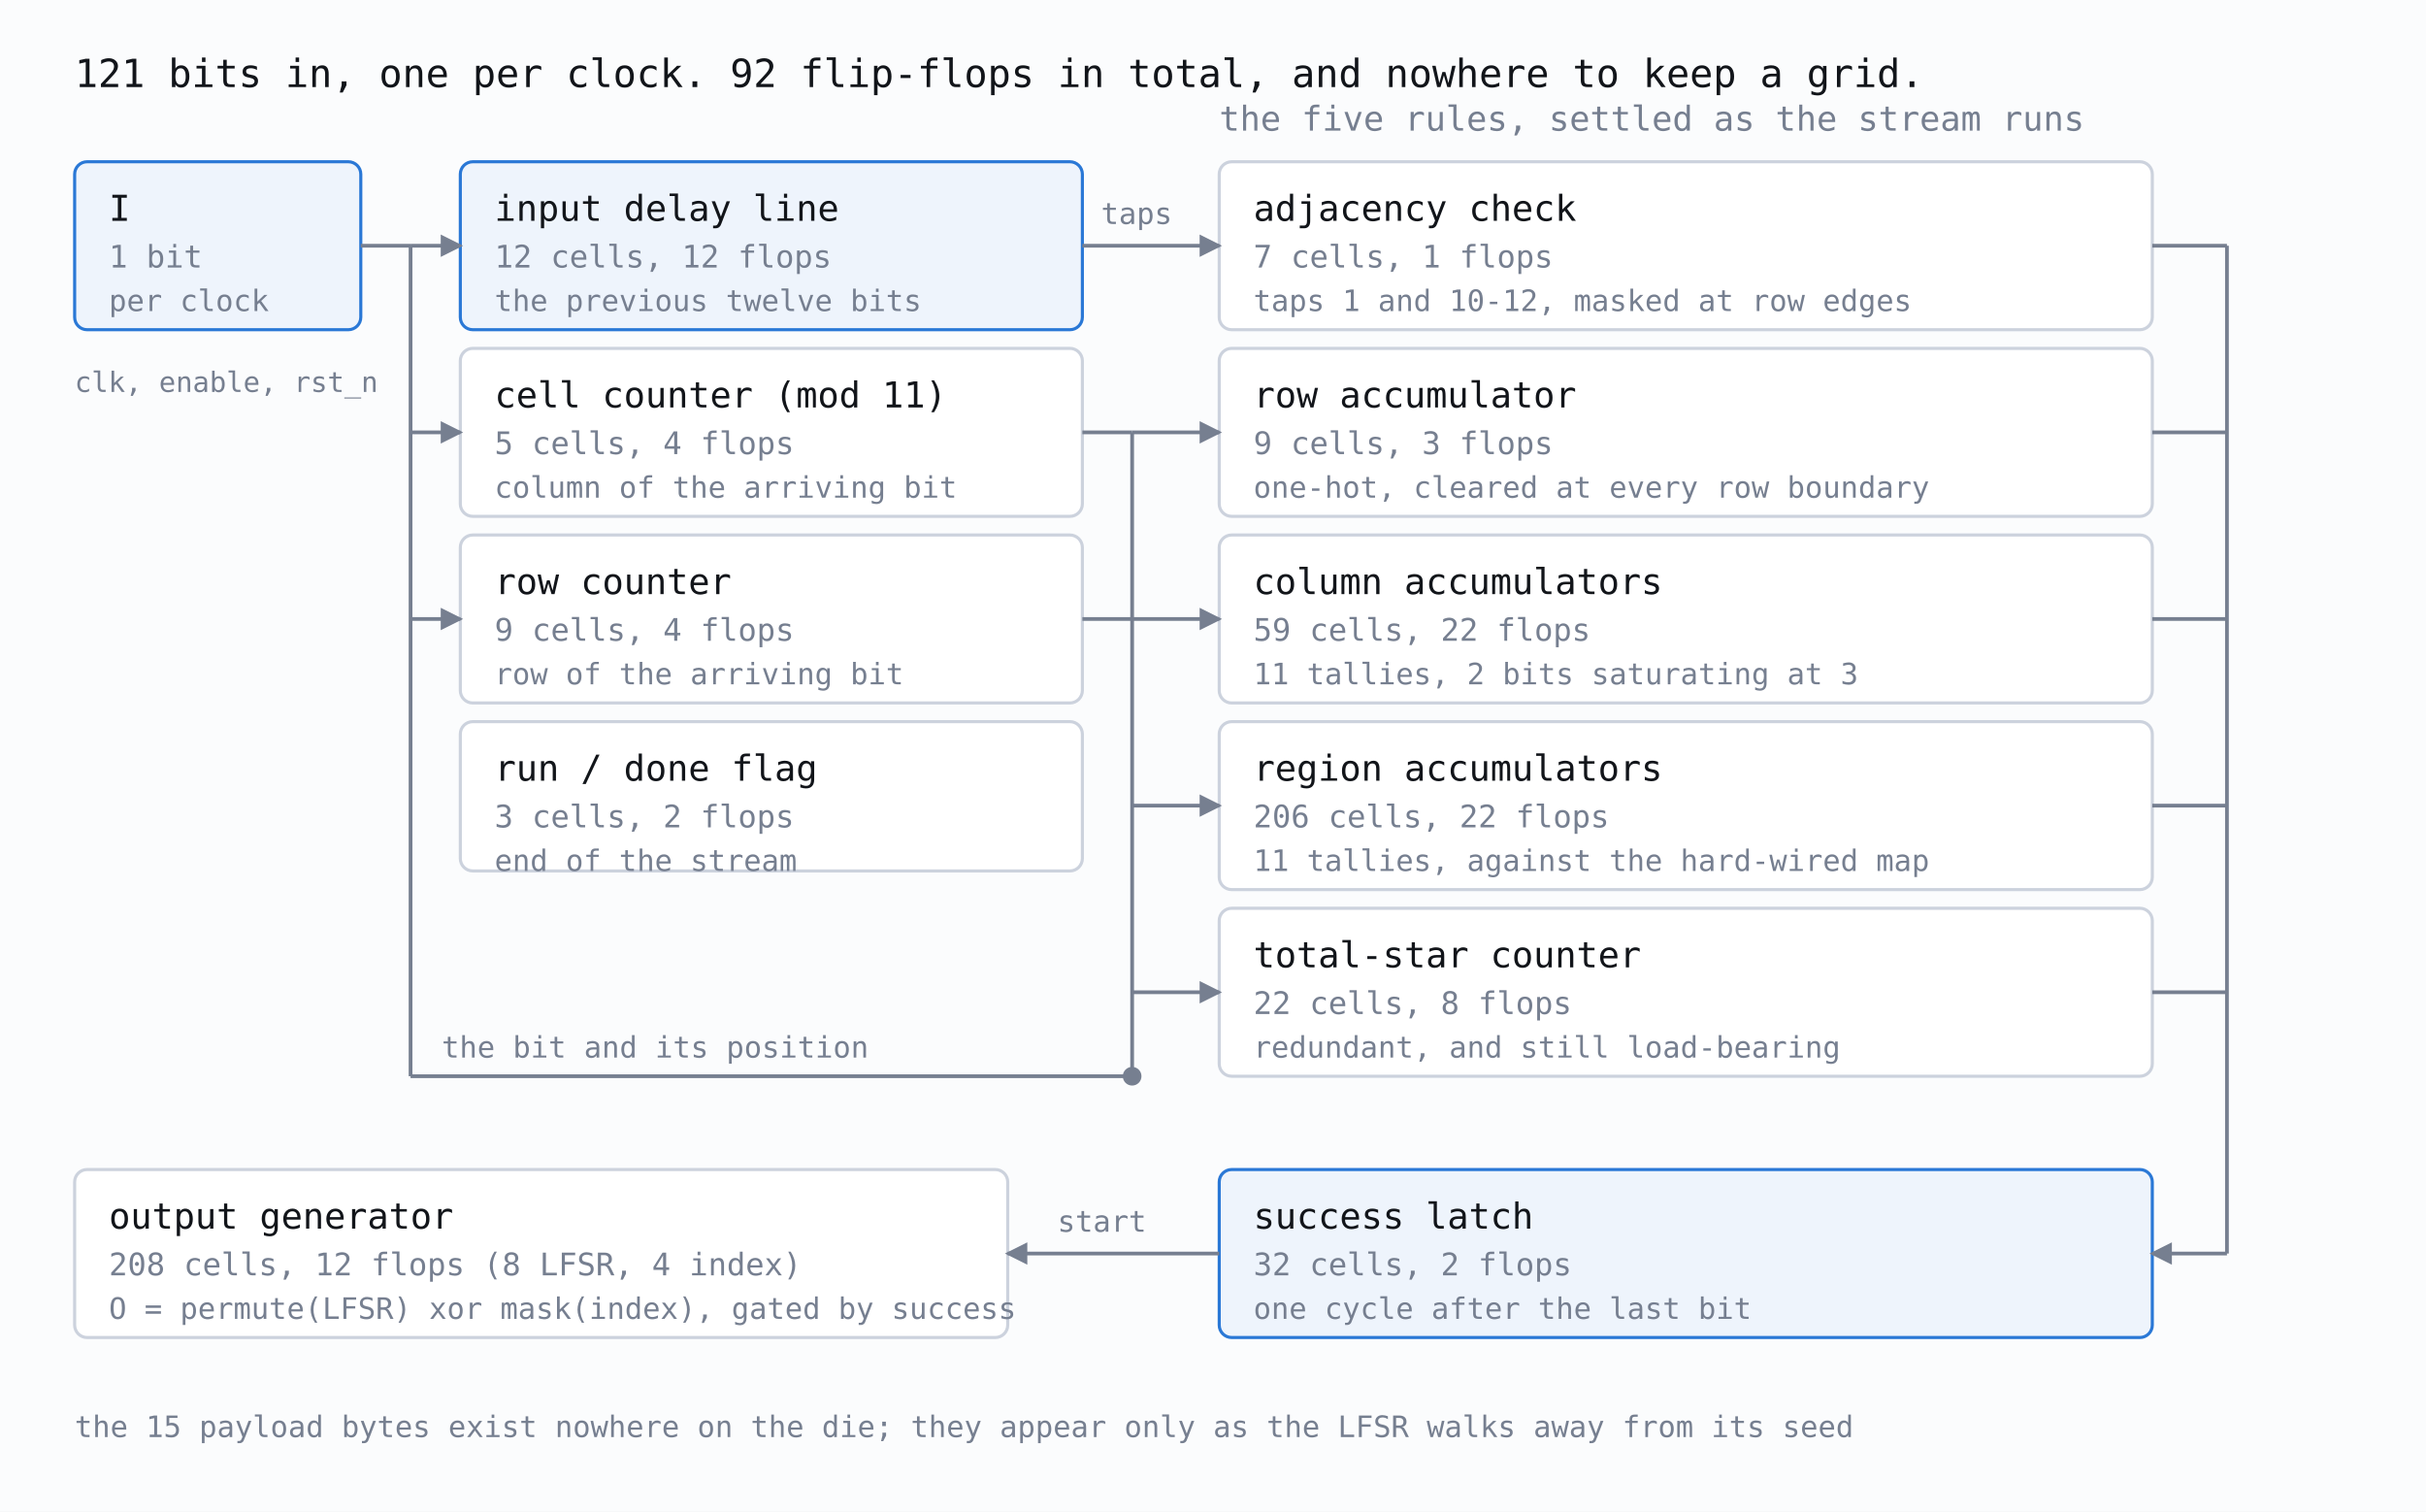
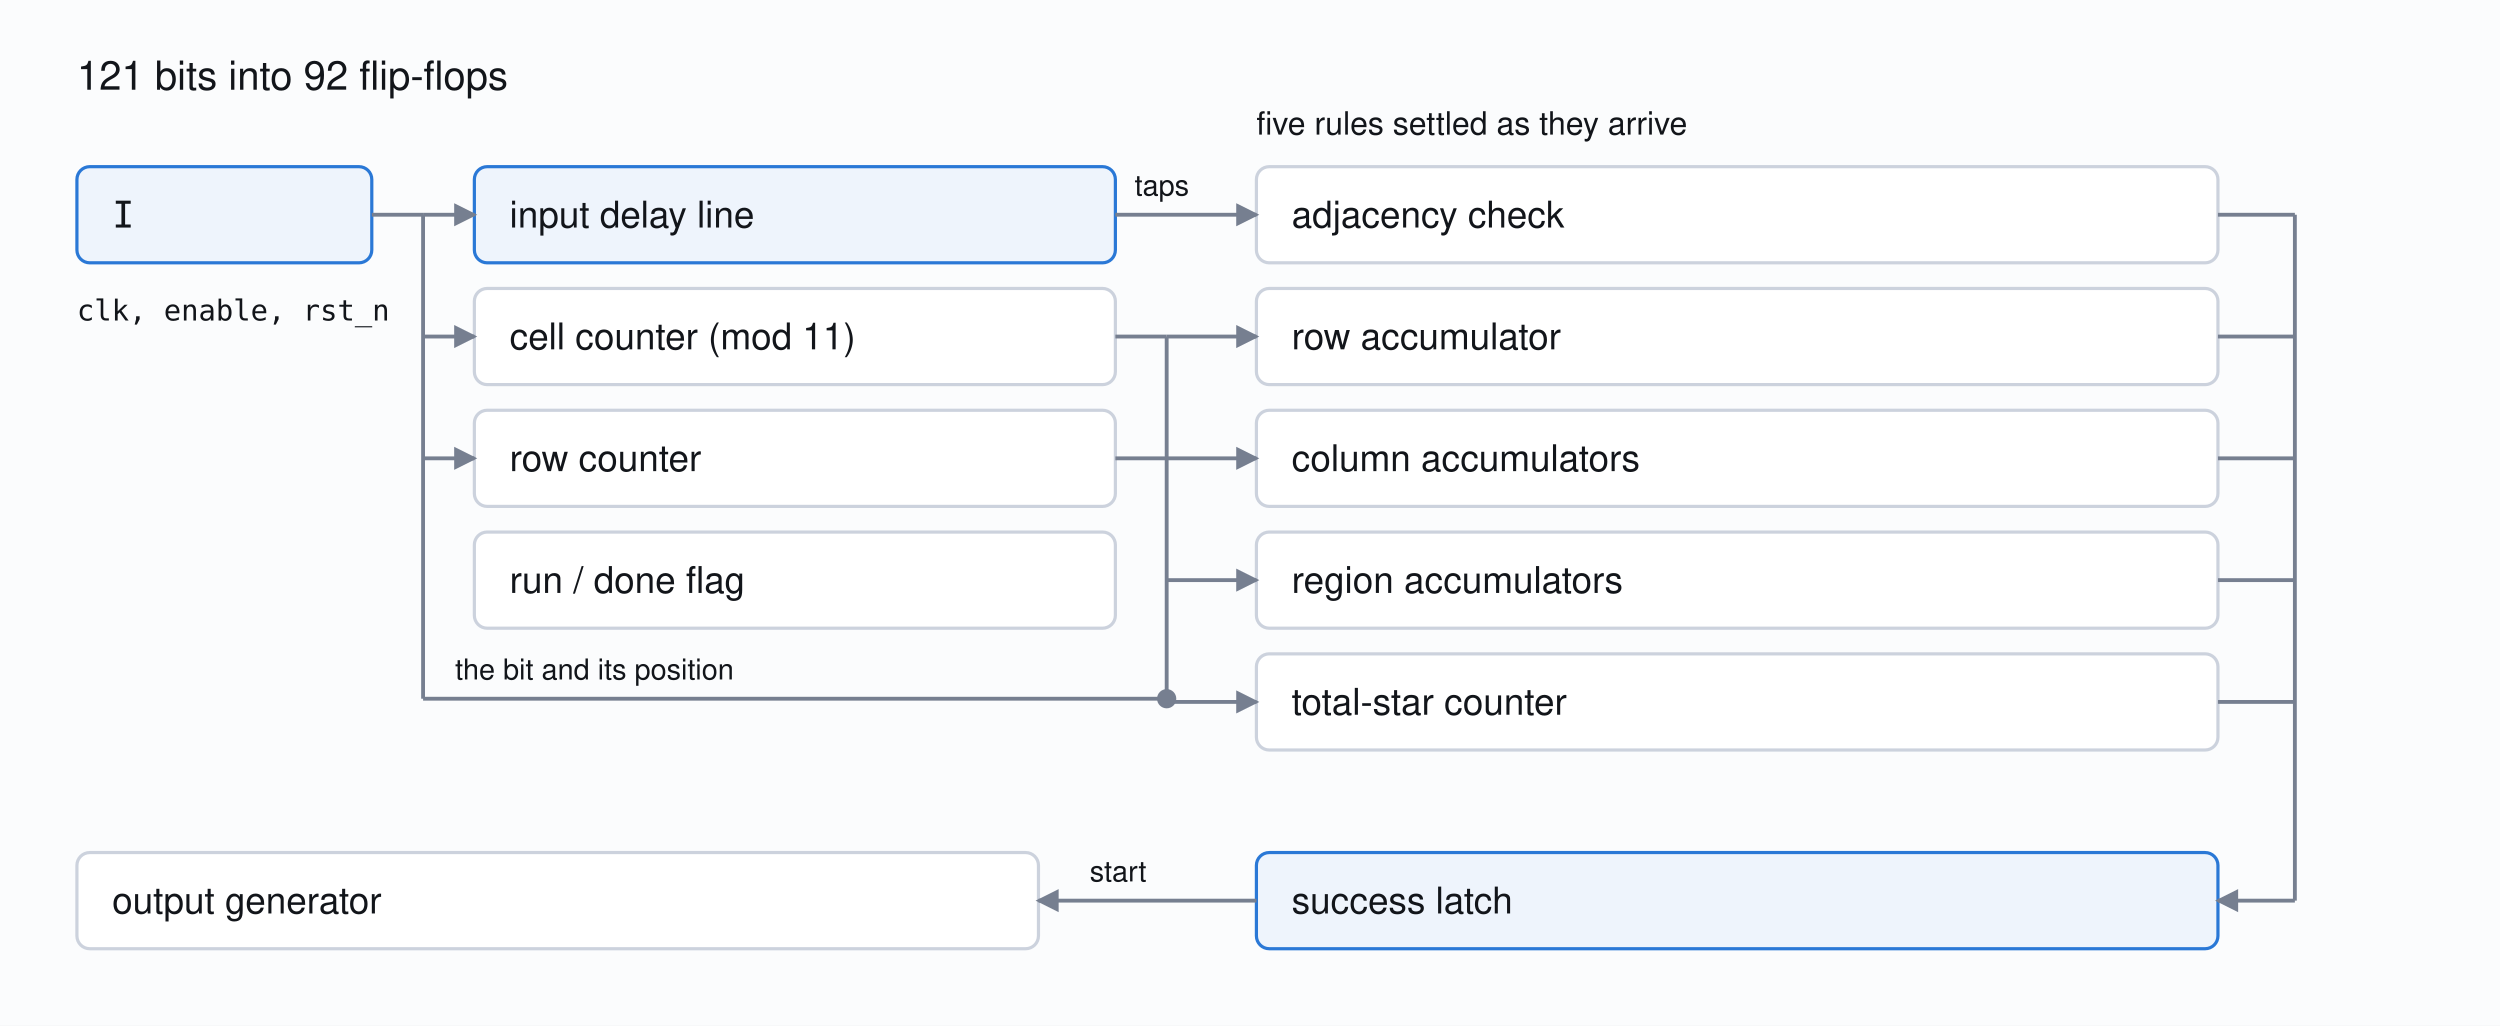
- <svg xmlns="http://www.w3.org/2000/svg" width="780" height="486" viewBox="0 0 780 486" font-family="ui-monospace, SFMono-Regular, Menlo, Consolas, monospace">
-   <rect width="780" height="486" fill="#fbfcfd" />
+ <svg xmlns="http://www.w3.org/2000/svg" width="780" height="320" viewBox="0 0 780 320" font-family="-apple-system, BlinkMacSystemFont, 'Segoe UI', Helvetica, sans-serif">
+   <rect width="780" height="320" fill="#fbfcfd" />
  <defs>
    <marker id="a" viewBox="0 0 8 8" refX="7" refY="4" markerWidth="6" markerHeight="6" orient="auto">
      <path d="M0 0 L8 4 L0 8 z" fill="#767f90" />
    </marker>
  </defs>
-   <text x="24" y="28" font-size="12.5" fill="#12151a">121 bits in, one per clock. 92 flip-flops in total, and nowhere to keep a grid.</text>
-   <rect x="24" y="52" width="92" height="54" rx="4" fill="#eef4fc" stroke="#2a78d6" />
-   <text x="35" y="71" font-size="11.5" fill="#12151a">I</text>
-   <text x="35" y="86" font-size="10" fill="#767f90">1 bit</text>
-   <text x="35" y="100" font-size="9.5" fill="#767f90">per clock</text>
-   <text x="24" y="126" font-size="9" fill="#767f90">clk, enable, rst_n</text>
-   <rect x="148" y="52" width="200" height="54" rx="4" fill="#eef4fc" stroke="#2a78d6" />
+   <text x="24" y="28" font-size="12.5" fill="#12151a">121 bits into 92 flip-flops</text>
+   <rect x="24" y="52" width="92" height="30" rx="4" fill="#eef4fc" stroke="#2a78d6" />
+   <text x="35" y="71" font-size="11.5" fill="#12151a" font-family="ui-monospace, SFMono-Regular, Menlo, Consolas, monospace">I</text>
+   <text x="24" y="100" font-size="9" fill="#12151a" font-family="ui-monospace, SFMono-Regular, Menlo, Consolas, monospace">clk, enable, rst_n</text>
+   <rect x="148" y="52" width="200" height="30" rx="4" fill="#eef4fc" stroke="#2a78d6" />
  <text x="159" y="71" font-size="11.5" fill="#12151a">input delay line</text>
-   <text x="159" y="86" font-size="10" fill="#767f90">12 cells, 12 flops</text>
-   <text x="159" y="100" font-size="9.5" fill="#767f90">the previous twelve bits</text>
-   <rect x="148" y="112" width="200" height="54" rx="4" fill="#ffffff" stroke="#ccd2dd" />
-   <text x="159" y="131" font-size="11.5" fill="#12151a">cell counter (mod 11)</text>
-   <text x="159" y="146" font-size="10" fill="#767f90">5 cells, 4 flops</text>
-   <text x="159" y="160" font-size="9.5" fill="#767f90">column of the arriving bit</text>
-   <rect x="148" y="172" width="200" height="54" rx="4" fill="#ffffff" stroke="#ccd2dd" />
-   <text x="159" y="191" font-size="11.5" fill="#12151a">row counter</text>
-   <text x="159" y="206" font-size="10" fill="#767f90">9 cells, 4 flops</text>
-   <text x="159" y="220" font-size="9.5" fill="#767f90">row of the arriving bit</text>
-   <rect x="148" y="232" width="200" height="48" rx="4" fill="#ffffff" stroke="#ccd2dd" />
-   <text x="159" y="251" font-size="11.5" fill="#12151a">run / done flag</text>
-   <text x="159" y="266" font-size="10" fill="#767f90">3 cells, 2 flops</text>
-   <text x="159" y="280" font-size="9.5" fill="#767f90">end of the stream</text>
-   <text x="392" y="42" font-size="11" fill="#767f90">the five rules, settled as the stream runs</text>
-   <rect x="392" y="52" width="300" height="54" rx="4" fill="#ffffff" stroke="#ccd2dd" />
+   <rect x="148" y="90" width="200" height="30" rx="4" fill="#ffffff" stroke="#ccd2dd" />
+   <text x="159" y="109" font-size="11.5" fill="#12151a">cell counter (mod 11)</text>
+   <rect x="148" y="128" width="200" height="30" rx="4" fill="#ffffff" stroke="#ccd2dd" />
+   <text x="159" y="147" font-size="11.5" fill="#12151a">row counter</text>
+   <rect x="148" y="166" width="200" height="30" rx="4" fill="#ffffff" stroke="#ccd2dd" />
+   <text x="159" y="185" font-size="11.5" fill="#12151a">run / done flag</text>
+   <text x="392" y="42" font-size="10" fill="#12151a">five rules settled as they arrive</text>
+   <rect x="392" y="52" width="300" height="30" rx="4" fill="#ffffff" stroke="#ccd2dd" />
  <text x="403" y="71" font-size="11.5" fill="#12151a">adjacency check</text>
-   <text x="403" y="86" font-size="10" fill="#767f90">7 cells, 1 flops</text>
-   <text x="403" y="100" font-size="9.5" fill="#767f90">taps 1 and 10-12, masked at row edges</text>
-   <rect x="392" y="112" width="300" height="54" rx="4" fill="#ffffff" stroke="#ccd2dd" />
-   <text x="403" y="131" font-size="11.5" fill="#12151a">row accumulator</text>
-   <text x="403" y="146" font-size="10" fill="#767f90">9 cells, 3 flops</text>
-   <text x="403" y="160" font-size="9.5" fill="#767f90">one-hot, cleared at every row boundary</text>
-   <rect x="392" y="172" width="300" height="54" rx="4" fill="#ffffff" stroke="#ccd2dd" />
-   <text x="403" y="191" font-size="11.5" fill="#12151a">column accumulators</text>
-   <text x="403" y="206" font-size="10" fill="#767f90">59 cells, 22 flops</text>
-   <text x="403" y="220" font-size="9.5" fill="#767f90">11 tallies, 2 bits saturating at 3</text>
-   <rect x="392" y="232" width="300" height="54" rx="4" fill="#ffffff" stroke="#ccd2dd" />
-   <text x="403" y="251" font-size="11.5" fill="#12151a">region accumulators</text>
-   <text x="403" y="266" font-size="10" fill="#767f90">206 cells, 22 flops</text>
-   <text x="403" y="280" font-size="9.5" fill="#767f90">11 tallies, against the hard-wired map</text>
-   <rect x="392" y="292" width="300" height="54" rx="4" fill="#ffffff" stroke="#ccd2dd" />
-   <text x="403" y="311" font-size="11.5" fill="#12151a">total-star counter</text>
-   <text x="403" y="326" font-size="10" fill="#767f90">22 cells, 8 flops</text>
-   <text x="403" y="340" font-size="9.5" fill="#767f90">redundant, and still load-bearing</text>
-   <rect x="392" y="376" width="300" height="54" rx="4" fill="#eef4fc" stroke="#2a78d6" />
-   <text x="403" y="395" font-size="11.5" fill="#12151a">success latch</text>
-   <text x="403" y="410" font-size="10" fill="#767f90">32 cells, 2 flops</text>
-   <text x="403" y="424" font-size="9.5" fill="#767f90">one cycle after the last bit</text>
-   <rect x="24" y="376" width="300" height="54" rx="4" fill="#ffffff" stroke="#ccd2dd" />
-   <text x="35" y="395" font-size="11.5" fill="#12151a">output generator</text>
-   <text x="35" y="410" font-size="10" fill="#767f90">208 cells, 12 flops (8 LFSR, 4 index)</text>
-   <text x="35" y="424" font-size="9.5" fill="#767f90">O = permute(LFSR) xor mask(index), gated by success</text>
-   <path d="M116 79 L132 79" stroke="#767f90" stroke-width="1.2" fill="none" />
-   <path d="M132 79 L132 346" stroke="#767f90" stroke-width="1.2" fill="none" />
-   <path d="M132 79 L148 79" stroke="#767f90" stroke-width="1.2" fill="none" marker-end="url(#a)" />
-   <path d="M132 139 L148 139" stroke="#767f90" stroke-width="1.2" fill="none" marker-end="url(#a)" />
-   <path d="M132 199 L148 199" stroke="#767f90" stroke-width="1.2" fill="none" marker-end="url(#a)" />
-   <path d="M132 346 L364 346" stroke="#767f90" stroke-width="1.2" fill="none" />
-   <path d="M364 139 L364 346" stroke="#767f90" stroke-width="1.2" fill="none" />
-   <circle cx="364" cy="346" r="3" fill="#767f90" />
-   <text x="142" y="340" font-size="9.5" fill="#767f90">the bit and its position</text>
-   <path d="M348 139 L364 139" stroke="#767f90" stroke-width="1.2" fill="none" />
-   <path d="M348 199 L364 199" stroke="#767f90" stroke-width="1.2" fill="none" />
-   <path d="M364 139 L392 139" stroke="#767f90" stroke-width="1.2" fill="none" marker-end="url(#a)" />
-   <path d="M364 199 L392 199" stroke="#767f90" stroke-width="1.2" fill="none" marker-end="url(#a)" />
-   <path d="M364 259 L392 259" stroke="#767f90" stroke-width="1.2" fill="none" marker-end="url(#a)" />
-   <path d="M364 319 L392 319" stroke="#767f90" stroke-width="1.2" fill="none" marker-end="url(#a)" />
-   <path d="M348 79 L392 79" stroke="#767f90" stroke-width="1.2" fill="none" marker-end="url(#a)" />
-   <text x="354" y="72" font-size="9.5" fill="#767f90">taps</text>
-   <path d="M692 79 L716 79" stroke="#767f90" stroke-width="1.2" fill="none" />
-   <path d="M692 139 L716 139" stroke="#767f90" stroke-width="1.2" fill="none" />
-   <path d="M692 199 L716 199" stroke="#767f90" stroke-width="1.2" fill="none" />
-   <path d="M692 259 L716 259" stroke="#767f90" stroke-width="1.2" fill="none" />
-   <path d="M692 319 L716 319" stroke="#767f90" stroke-width="1.2" fill="none" />
-   <path d="M716 79 L716 403" stroke="#767f90" stroke-width="1.2" fill="none" />
-   <path d="M716 403 L692 403" stroke="#767f90" stroke-width="1.2" fill="none" marker-end="url(#a)" />
-   <path d="M392 403 L324 403" stroke="#767f90" stroke-width="1.2" fill="none" marker-end="url(#a)" />
-   <text x="340" y="396" font-size="9.5" fill="#767f90">start</text>
-   <text x="24" y="462" font-size="9.5" fill="#767f90">the 15 payload bytes exist nowhere on the die; they appear only as the LFSR walks away from its seed</text>
+   <rect x="392" y="90" width="300" height="30" rx="4" fill="#ffffff" stroke="#ccd2dd" />
+   <text x="403" y="109" font-size="11.5" fill="#12151a">row accumulator</text>
+   <rect x="392" y="128" width="300" height="30" rx="4" fill="#ffffff" stroke="#ccd2dd" />
+   <text x="403" y="147" font-size="11.5" fill="#12151a">column accumulators</text>
+   <rect x="392" y="166" width="300" height="30" rx="4" fill="#ffffff" stroke="#ccd2dd" />
+   <text x="403" y="185" font-size="11.5" fill="#12151a">region accumulators</text>
+   <rect x="392" y="204" width="300" height="30" rx="4" fill="#ffffff" stroke="#ccd2dd" />
+   <text x="403" y="223" font-size="11.5" fill="#12151a">total-star counter</text>
+   <rect x="392" y="266" width="300" height="30" rx="4" fill="#eef4fc" stroke="#2a78d6" />
+   <text x="403" y="285" font-size="11.5" fill="#12151a">success latch</text>
+   <rect x="24" y="266" width="300" height="30" rx="4" fill="#ffffff" stroke="#ccd2dd" />
+   <text x="35" y="285" font-size="11.5" fill="#12151a">output generator</text>
+   <path d="M116 67 L132 67" stroke="#767f90" stroke-width="1.2" fill="none" />
+   <path d="M132 67 L132 218" stroke="#767f90" stroke-width="1.2" fill="none" />
+   <path d="M132 67 L148 67" stroke="#767f90" stroke-width="1.2" fill="none" marker-end="url(#a)" />
+   <path d="M132 105 L148 105" stroke="#767f90" stroke-width="1.2" fill="none" marker-end="url(#a)" />
+   <path d="M132 143 L148 143" stroke="#767f90" stroke-width="1.2" fill="none" marker-end="url(#a)" />
+   <path d="M132 218 L364 218" stroke="#767f90" stroke-width="1.2" fill="none" />
+   <path d="M364 105 L364 218" stroke="#767f90" stroke-width="1.2" fill="none" />
+   <circle cx="364" cy="218" r="3" fill="#767f90" />
+   <text x="142" y="212" font-size="9" fill="#12151a">the bit and its position</text>
+   <path d="M348 105 L364 105" stroke="#767f90" stroke-width="1.2" fill="none" />
+   <path d="M348 143 L364 143" stroke="#767f90" stroke-width="1.2" fill="none" />
+   <path d="M364 105 L392 105" stroke="#767f90" stroke-width="1.2" fill="none" marker-end="url(#a)" />
+   <path d="M364 143 L392 143" stroke="#767f90" stroke-width="1.2" fill="none" marker-end="url(#a)" />
+   <path d="M364 181 L392 181" stroke="#767f90" stroke-width="1.2" fill="none" marker-end="url(#a)" />
+   <path d="M364 219 L392 219" stroke="#767f90" stroke-width="1.2" fill="none" marker-end="url(#a)" />
+   <path d="M348 67 L392 67" stroke="#767f90" stroke-width="1.2" fill="none" marker-end="url(#a)" />
+   <text x="354" y="61" font-size="9" fill="#12151a">taps</text>
+   <path d="M692 67 L716 67" stroke="#767f90" stroke-width="1.2" fill="none" />
+   <path d="M692 105 L716 105" stroke="#767f90" stroke-width="1.2" fill="none" />
+   <path d="M692 143 L716 143" stroke="#767f90" stroke-width="1.2" fill="none" />
+   <path d="M692 181 L716 181" stroke="#767f90" stroke-width="1.2" fill="none" />
+   <path d="M692 219 L716 219" stroke="#767f90" stroke-width="1.2" fill="none" />
+   <path d="M716 67 L716 281" stroke="#767f90" stroke-width="1.2" fill="none" />
+   <path d="M716 281 L692 281" stroke="#767f90" stroke-width="1.2" fill="none" marker-end="url(#a)" />
+   <path d="M392 281 L324 281" stroke="#767f90" stroke-width="1.2" fill="none" marker-end="url(#a)" />
+   <text x="340" y="275" font-size="9" fill="#12151a">start</text>
</svg>
